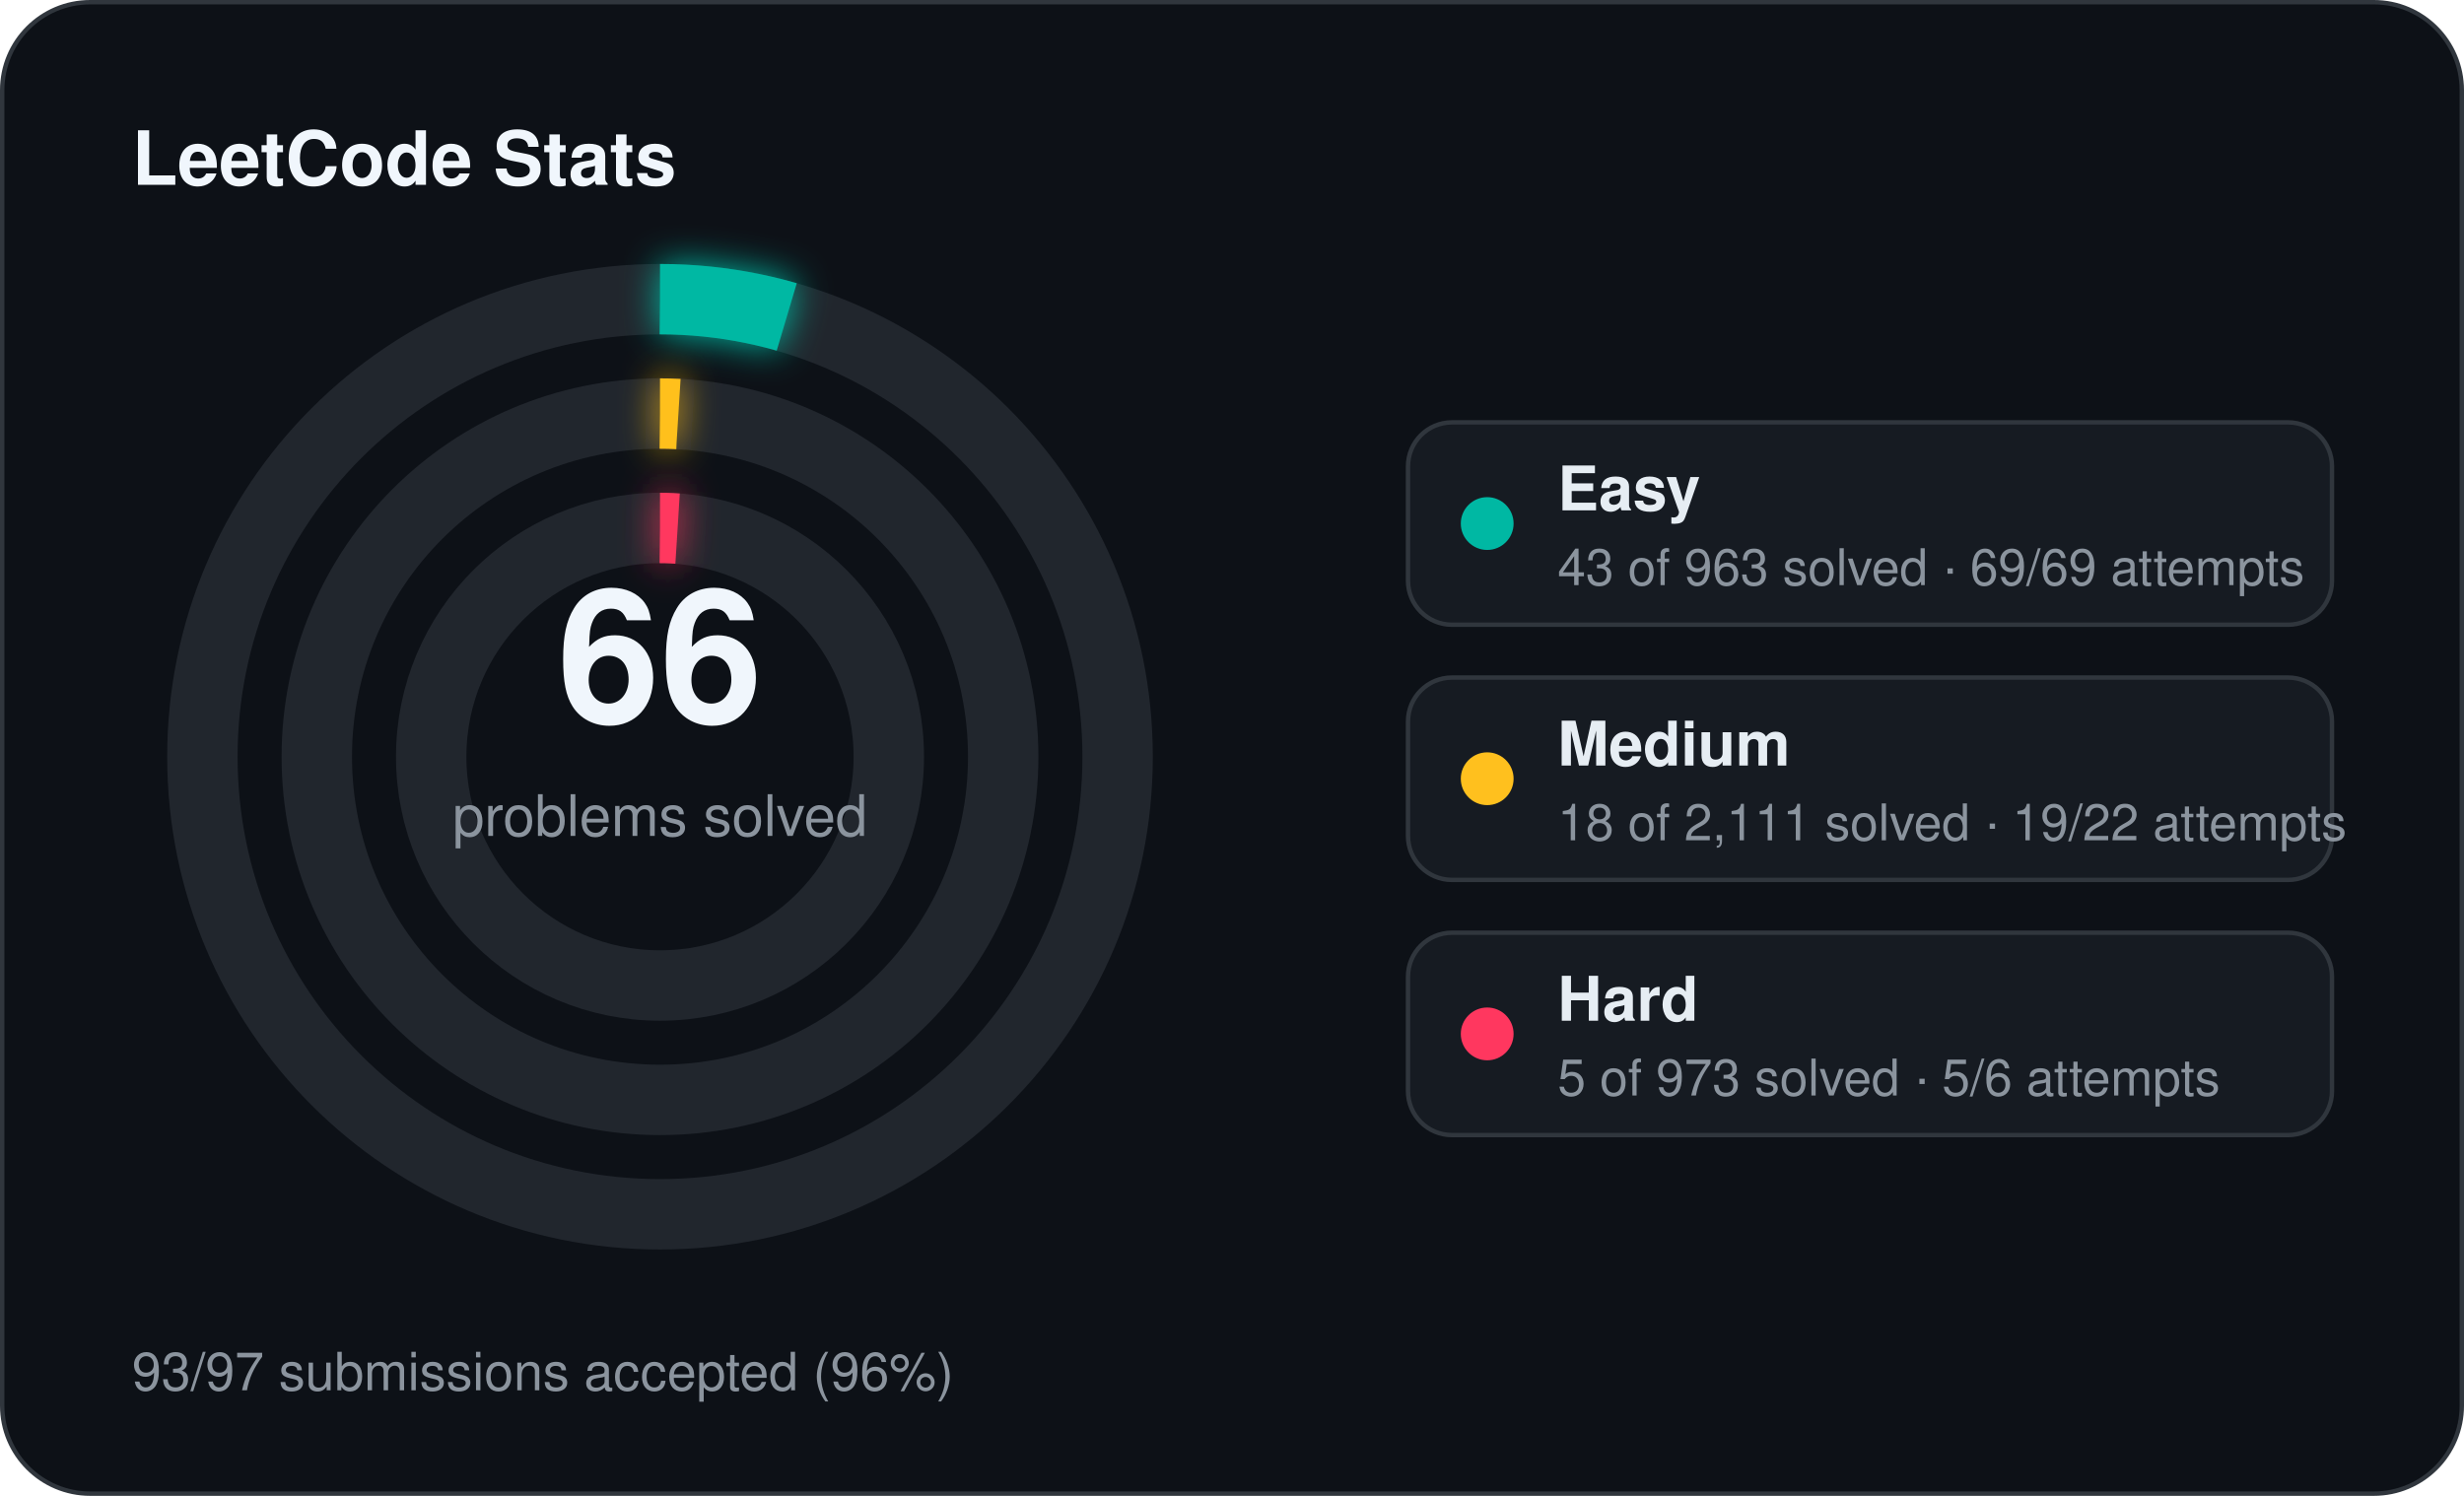
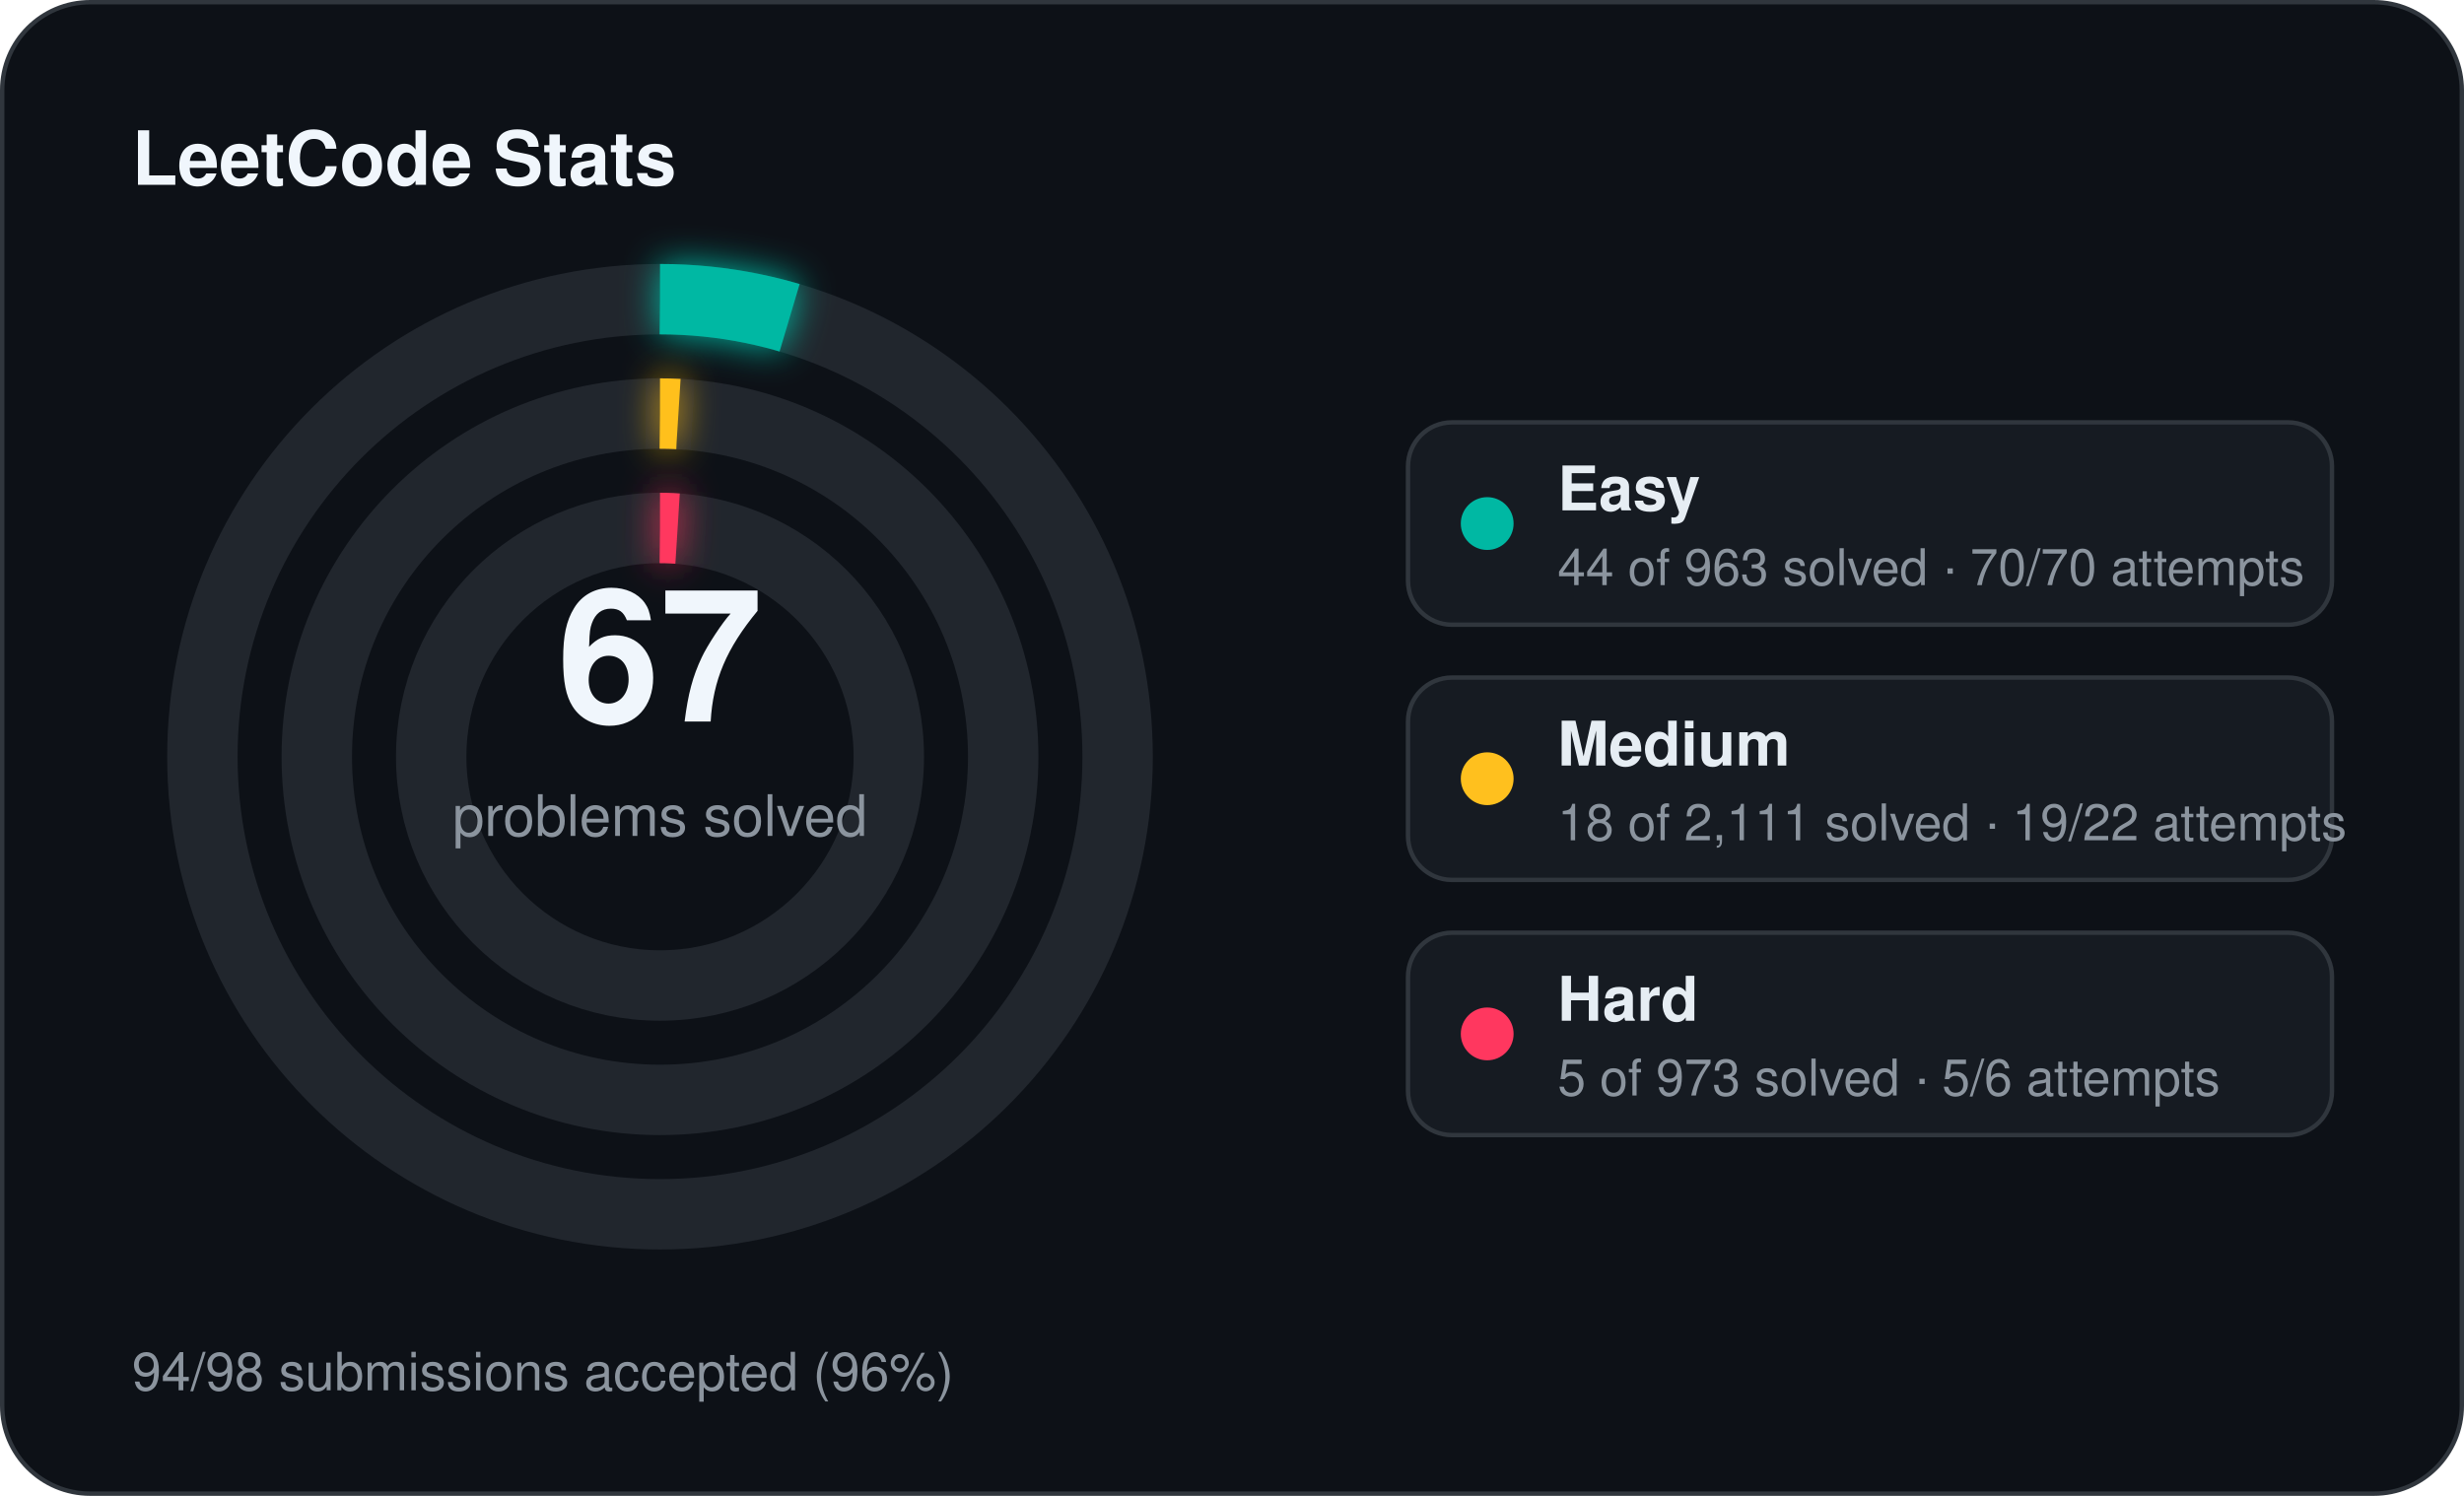
<svg xmlns="http://www.w3.org/2000/svg" width="560" height="340" viewBox="0 0 560 340">
  <defs>
    <filter id="stats-glow" x="-60%" y="-60%" width="220%" height="220%">
      <feGaussianBlur stdDeviation="4" result="blur" />
      <feMerge>
        <feMergeNode in="blur" />
        <feMergeNode in="SourceGraphic" />
      </feMerge>
    </filter>
  </defs>
  <rect x="0.5" y="0.5" width="559" height="339" rx="20" fill="#0d1117" stroke="#30363d" stroke-width="1" />
  <text x="30" y="42" fill="#f0f6fc" font-family="Segoe UI, Helvetica, Arial, sans-serif" font-size="17" font-weight="700">LeetCode Stats</text>
  <circle cx="150" cy="172" r="104" fill="none" stroke="#21262d" stroke-width="16" />
-   <circle cx="150" cy="172" r="104" fill="none" stroke="#00b8a3" stroke-width="16" stroke-linecap="butt" stroke-dasharray="29.18 653.45" transform="rotate(-90 150 172)" filter="url(#stats-glow)" />
+   <circle cx="150" cy="172" r="104" fill="none" stroke="#00b8a3" stroke-width="16" stroke-linecap="butt" stroke-dasharray="29.86 653.45" transform="rotate(-90 150 172)" filter="url(#stats-glow)" />
  <circle cx="150" cy="172" r="78" fill="none" stroke="#21262d" stroke-width="16" />
  <circle cx="150" cy="172" r="78" fill="none" stroke="#ffc01e" stroke-width="16" stroke-linecap="butt" stroke-dasharray="4.18 490.09" transform="rotate(-90 150 172)" filter="url(#stats-glow)" />
  <circle cx="150" cy="172" r="52" fill="none" stroke="#21262d" stroke-width="16" />
  <circle cx="150" cy="172" r="52" fill="none" stroke="#ff375f" stroke-width="16" stroke-linecap="butt" stroke-dasharray="4.00 326.73" transform="rotate(-90 150 172)" filter="url(#stats-glow)" />
-   <text x="150" y="164" text-anchor="middle" fill="#f0f6fc" font-family="Segoe UI, Helvetica, Arial, sans-serif" font-size="42" font-weight="700">66</text>
+   <text x="150" y="164" text-anchor="middle" fill="#f0f6fc" font-family="Segoe UI, Helvetica, Arial, sans-serif" font-size="42" font-weight="700">67</text>
  <text x="150" y="190" text-anchor="middle" fill="#8b949e" font-family="Segoe UI, Helvetica, Arial, sans-serif" font-size="13">problems solved</text>
  <rect x="320" y="96" width="210" height="46" rx="10" fill="#161b22" stroke="#30363d" stroke-width="1" />
  <circle cx="338" cy="119" r="6" fill="#00b8a3" />
  <text x="354" y="116" fill="#e6edf3" font-family="Segoe UI, Helvetica, Arial, sans-serif" font-size="14" font-weight="600">Easy</text>
-   <text x="354" y="133" fill="#8b949e" font-family="Segoe UI, Helvetica, Arial, sans-serif" font-size="11.5">43 of 963 solved · 69/69 attempts</text>
+   <text x="354" y="133" fill="#8b949e" font-family="Segoe UI, Helvetica, Arial, sans-serif" font-size="11.5">44 of 963 solved · 70/70 attempts</text>
  <rect x="320" y="154" width="210" height="46" rx="10" fill="#161b22" stroke="#30363d" stroke-width="1" />
  <circle cx="338" cy="177" r="6" fill="#ffc01e" />
  <text x="354" y="174" fill="#e6edf3" font-family="Segoe UI, Helvetica, Arial, sans-serif" font-size="14" font-weight="600">Medium</text>
  <text x="354" y="191" fill="#8b949e" font-family="Segoe UI, Helvetica, Arial, sans-serif" font-size="11.5">18 of 2,111 solved · 19/22 attempts</text>
  <rect x="320" y="212" width="210" height="46" rx="10" fill="#161b22" stroke="#30363d" stroke-width="1" />
  <circle cx="338" cy="235" r="6" fill="#ff375f" />
  <text x="354" y="232" fill="#e6edf3" font-family="Segoe UI, Helvetica, Arial, sans-serif" font-size="14" font-weight="600">Hard</text>
  <text x="354" y="249" fill="#8b949e" font-family="Segoe UI, Helvetica, Arial, sans-serif" font-size="11.5">5 of 973 solved · 5/6 attempts</text>
-   <text x="30" y="316" fill="#8b949e" font-family="Segoe UI, Helvetica, Arial, sans-serif" font-size="12">93/97 submissions accepted (96%)</text>
+   <text x="30" y="316" fill="#8b949e" font-family="Segoe UI, Helvetica, Arial, sans-serif" font-size="12">94/98 submissions accepted (96%)</text>
</svg>
